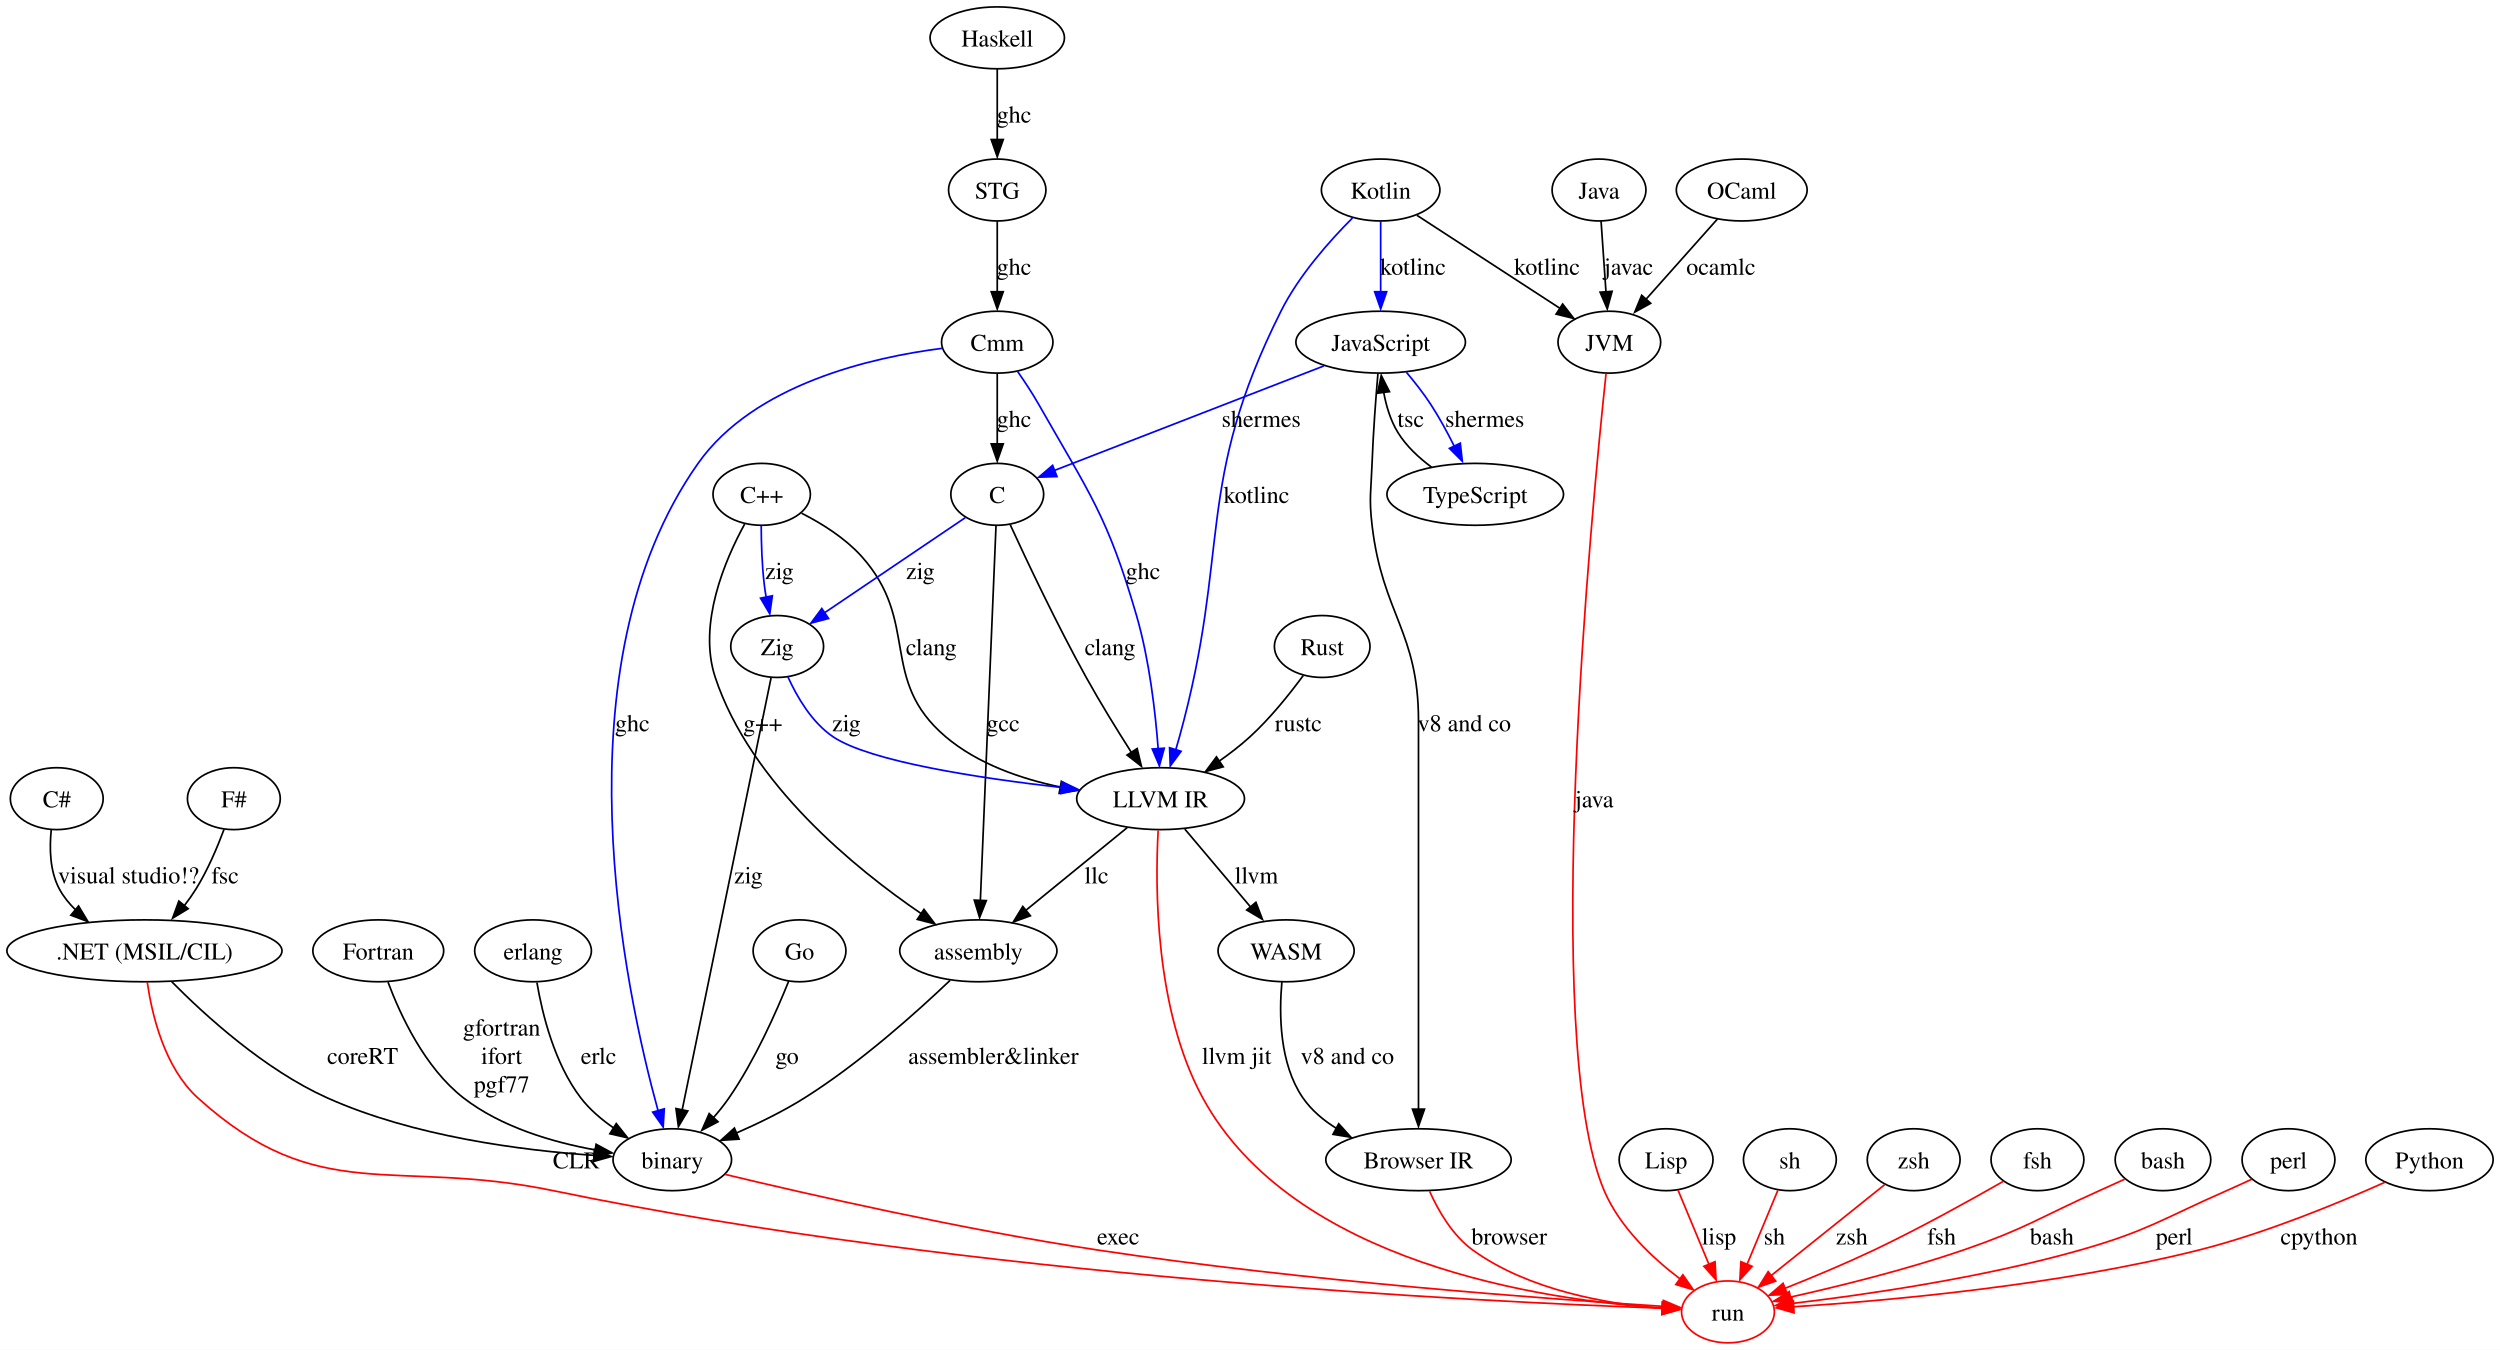
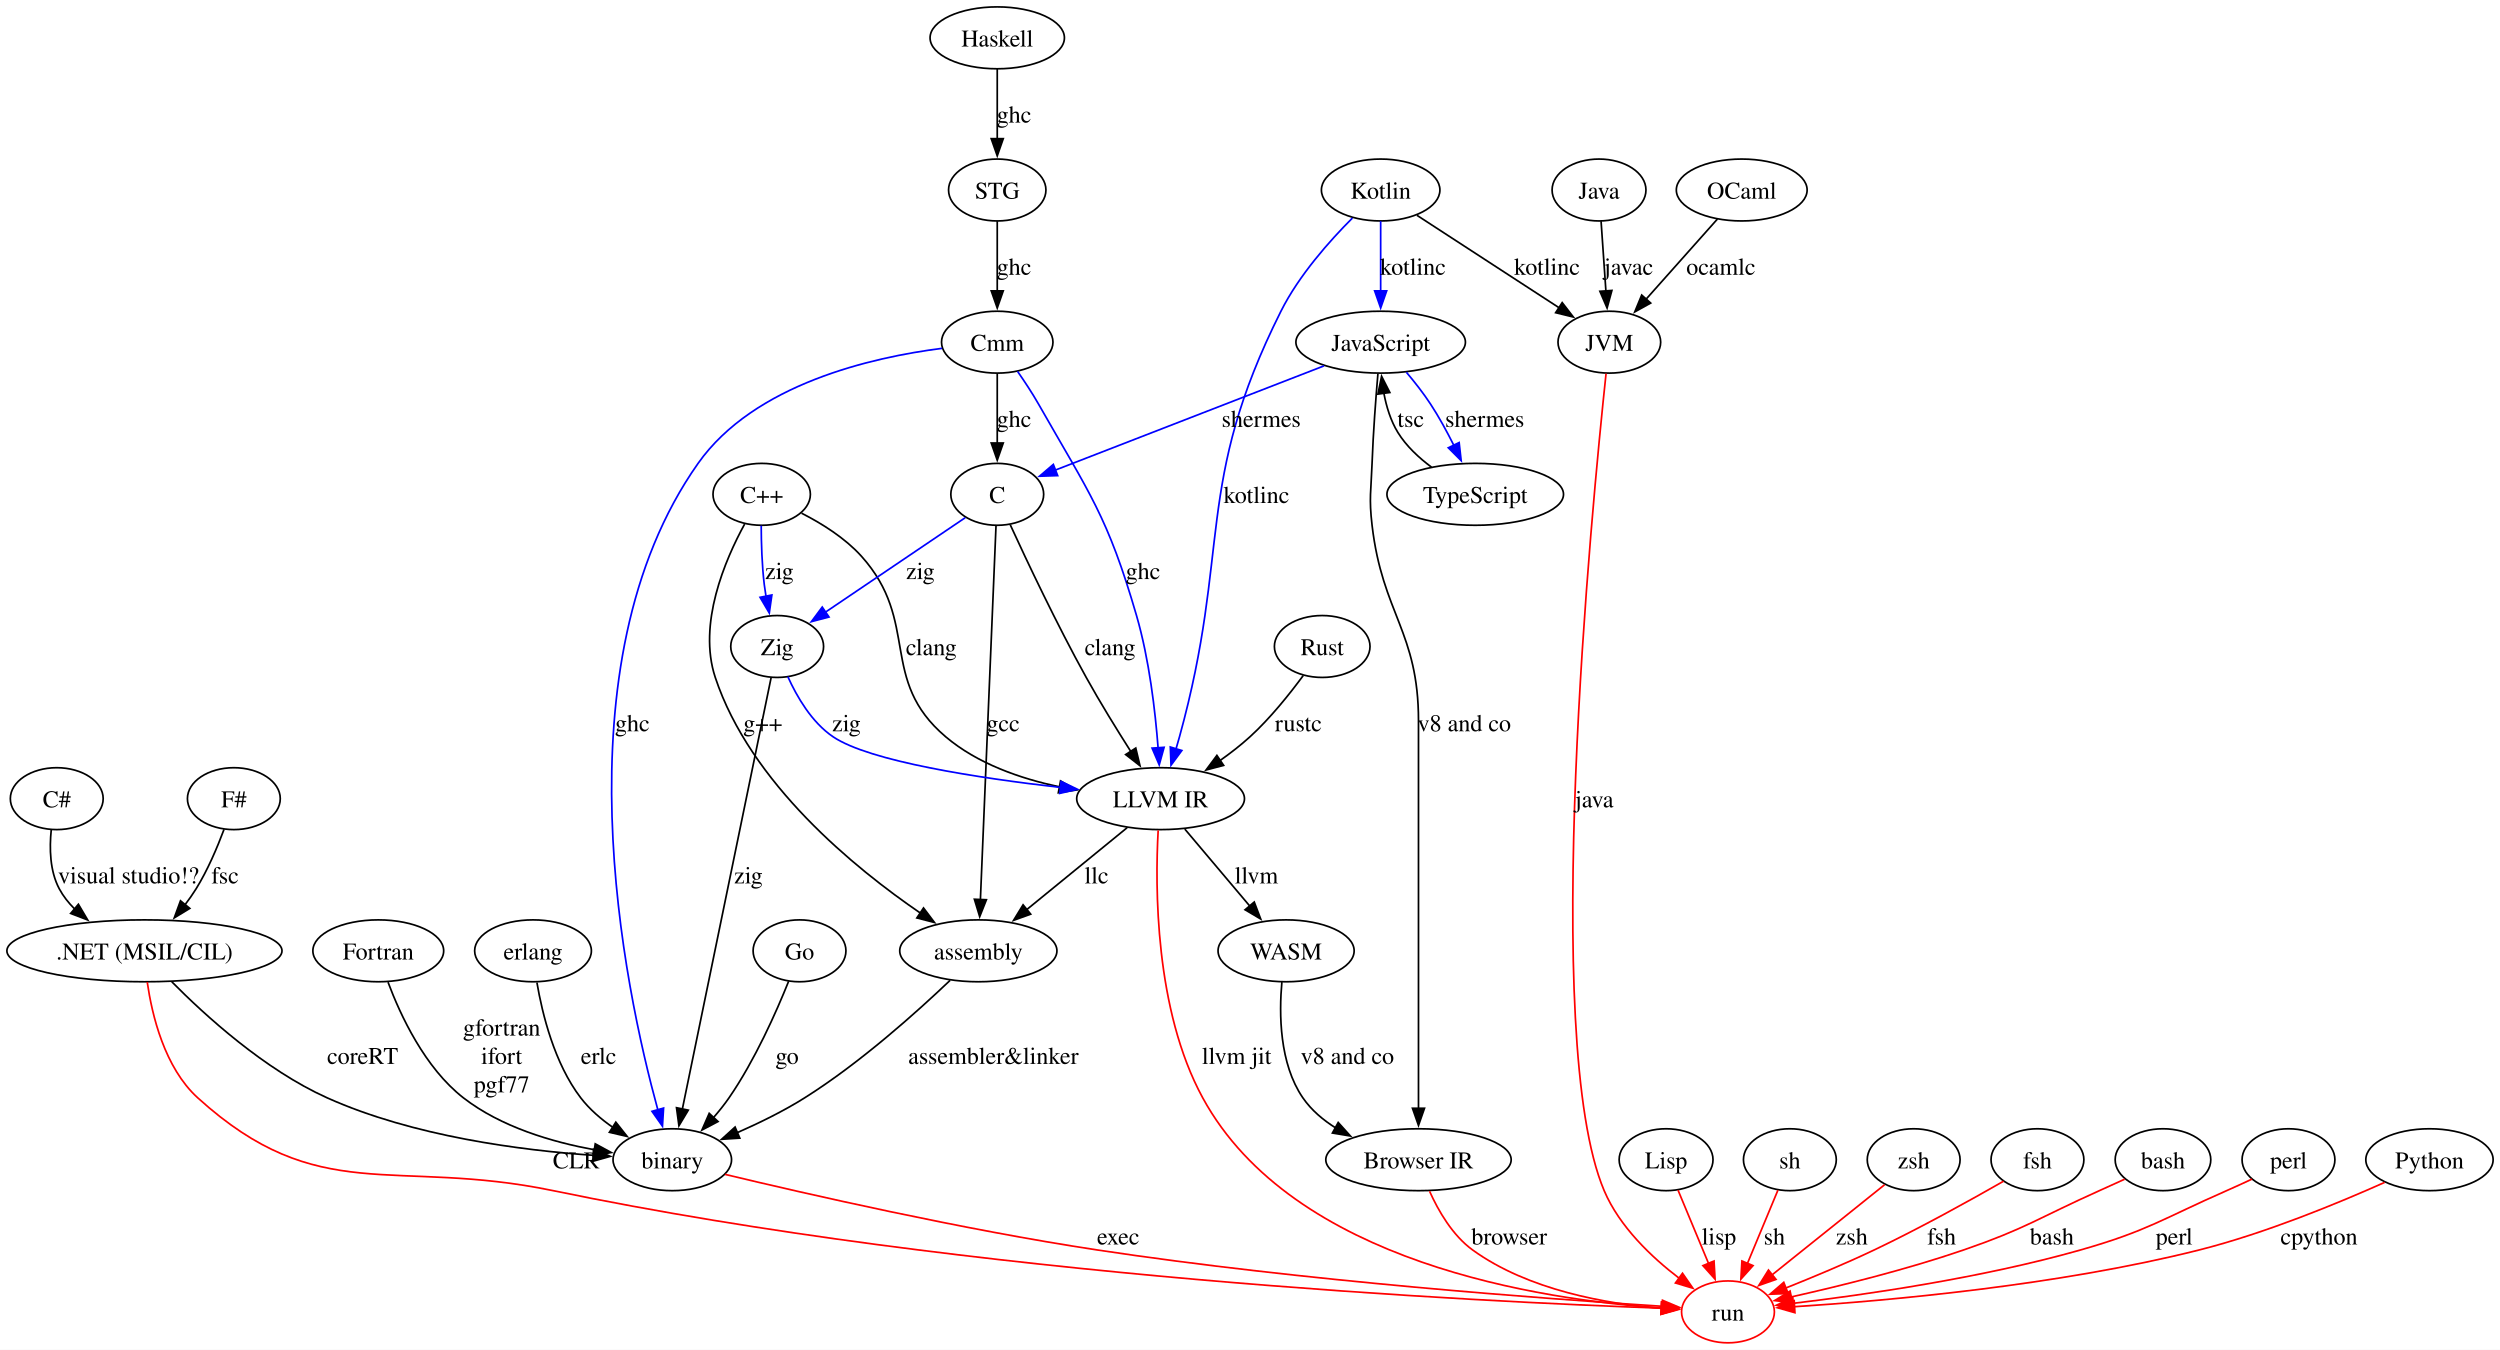
<svg xmlns="http://www.w3.org/2000/svg" width="1454pt" height="785pt" viewBox="0.00 0.00 1454.03 785.00">
  <g id="graph0" class="graph" transform="scale(1 1) rotate(0) translate(4 781)">
    <polygon fill="white" stroke="none" points="-4,4 -4,-781 1450.03,-781 1450.03,4 -4,4" />
    <g id="node1" class="node">
      <ellipse fill="none" stroke="black" cx="132.01" cy="-316.5" rx="27" ry="18" />
      <text text-anchor="middle" x="132.01" y="-311.45" font-family="Times,serif" font-size="14.00">F#</text>
    </g>
    <g id="node4" class="node">
      <ellipse fill="none" stroke="black" cx="80.01" cy="-228" rx="80.01" ry="18" />
      <text text-anchor="middle" x="80.01" y="-222.95" font-family="Times,serif" font-size="14.00">.NET (MSIL/CIL)</text>
    </g>
    <g id="edge14" class="edge">
-       <path fill="none" stroke="black" d="M126.3,-298.63C122.43,-288.25 116.79,-274.9 110.01,-264 108.01,-260.78 105.72,-257.54 103.31,-254.42" />
-       <polygon fill="black" stroke="black" points="105.44,-252.5 96.39,-246.99 100.03,-256.94 105.44,-252.5" />
+       <path fill="none" stroke="black" d="M126.3,-298.63C122.43,-288.25 116.79,-274.9 110.01,-264 108.07,-260.87 105.86,-257.74 103.53,-254.7" />
+       <polygon fill="black" stroke="black" points="106.39,-252.68 97.35,-247.16 100.98,-257.11 106.39,-252.68" />
      <text text-anchor="middle" x="126.89" y="-267.2" font-family="Times,serif" font-size="14.00">fsc</text>
    </g>
    <g id="node2" class="node">
      <ellipse fill="none" stroke="black" cx="439.01" cy="-493.5" rx="28.32" ry="18" />
      <text text-anchor="middle" x="439.01" y="-488.45" font-family="Times,serif" font-size="14.00">C++</text>
    </g>
    <g id="node5" class="node">
      <ellipse fill="none" stroke="black" cx="671.01" cy="-316.5" rx="48.79" ry="18" />
      <text text-anchor="middle" x="671.01" y="-311.45" font-family="Times,serif" font-size="14.00">LLVM IR</text>
    </g>
    <g id="edge25" class="edge">
-       <path fill="none" stroke="black" d="M462.17,-482.54C473.8,-476.62 487.42,-468.17 497.01,-457.5 531.44,-419.2 506.74,-385.82 546.01,-352.5 564.63,-336.7 589.88,-328.01 612.81,-323.23" />
-       <polygon fill="black" stroke="black" points="613.3,-326.52 622.49,-321.25 612.02,-319.63 613.3,-326.52" />
+       <path fill="none" stroke="black" d="M462.17,-482.54C473.8,-476.62 487.42,-468.17 497.01,-457.5 531.44,-419.2 506.74,-385.82 546.01,-352.5 564.46,-336.85 589.42,-328.17 612.19,-323.36" />
+       <polygon fill="black" stroke="black" points="612.82,-326.81 622.01,-321.53 611.53,-319.93 612.82,-326.81" />
      <text text-anchor="middle" x="537.64" y="-399.95" font-family="Times,serif" font-size="14.00">clang</text>
    </g>
    <g id="node10" class="node">
      <ellipse fill="none" stroke="black" cx="565.01" cy="-228" rx="45.72" ry="18" />
      <text text-anchor="middle" x="565.01" y="-222.95" font-family="Times,serif" font-size="14.00">assembly</text>
    </g>
    <g id="edge17" class="edge">
-       <path fill="none" stroke="black" d="M429.09,-476.21C417.66,-455.31 401.71,-418.04 412.01,-387 432.51,-325.27 493.47,-275.73 531.97,-249.5" />
-       <polygon fill="black" stroke="black" points="533.38,-252.1 539.77,-243.64 529.5,-246.27 533.38,-252.1" />
+       <path fill="none" stroke="black" d="M429.09,-476.21C417.66,-455.31 401.71,-418.04 412.01,-387 432.42,-325.53 492.96,-276.15 531.48,-249.83" />
+       <polygon fill="black" stroke="black" points="533.13,-252.94 539.51,-244.48 529.25,-247.12 533.13,-252.94" />
      <text text-anchor="middle" x="439.64" y="-355.7" font-family="Times,serif" font-size="14.00">g++</text>
    </g>
    <g id="node19" class="node">
      <ellipse fill="none" stroke="black" cx="448.01" cy="-405" rx="27" ry="18" />
      <text text-anchor="middle" x="448.01" y="-399.95" font-family="Times,serif" font-size="14.00">Zig</text>
    </g>
    <g id="edge22" class="edge">
-       <path fill="none" stroke="blue" d="M438.73,-475.28C438.77,-465.24 439.14,-452.37 440.51,-441 440.8,-438.59 441.18,-436.11 441.61,-433.62" />
-       <polygon fill="blue" stroke="blue" points="445.21,-434.48 443.72,-423.99 438.34,-433.11 445.21,-434.48" />
+       <path fill="none" stroke="blue" d="M438.73,-475.28C438.77,-465.24 439.14,-452.37 440.51,-441 440.78,-438.78 441.12,-436.49 441.51,-434.2" />
+       <polygon fill="blue" stroke="blue" points="444.93,-434.96 443.43,-424.47 438.06,-433.6 444.93,-434.96" />
      <text text-anchor="middle" x="449.26" y="-444.2" font-family="Times,serif" font-size="14.00">zig</text>
    </g>
    <g id="node3" class="node">
      <ellipse fill="none" stroke="black" cx="29.01" cy="-316.5" rx="27" ry="18" />
      <text text-anchor="middle" x="29.01" y="-311.45" font-family="Times,serif" font-size="14.00">C#</text>
    </g>
    <g id="edge13" class="edge">
-       <path fill="none" stroke="black" d="M25.8,-298.28C24.71,-287.77 24.93,-274.41 30.51,-264 32.93,-259.48 36.23,-255.42 39.97,-251.8" />
-       <polygon fill="black" stroke="black" points="41.7,-254.08 47.15,-244.99 37.22,-248.7 41.7,-254.08" />
+       <path fill="none" stroke="black" d="M25.8,-298.28C24.71,-287.77 24.93,-274.41 30.51,-264 32.81,-259.72 35.88,-255.85 39.38,-252.37" />
+       <polygon fill="black" stroke="black" points="41.6,-255.08 46.99,-245.96 37.09,-249.73 41.6,-255.08" />
      <text text-anchor="middle" x="70.76" y="-267.2" font-family="Times,serif" font-size="14.00">visual studio!?</text>
    </g>
    <g id="node7" class="node">
      <ellipse fill="none" stroke="red" cx="1001.01" cy="-18" rx="27" ry="18" />
      <text text-anchor="middle" x="1001.01" y="-12.95" font-family="Times,serif" font-size="14.00">run</text>
    </g>
    <g id="edge3" class="edge">
-       <path fill="none" stroke="red" d="M81.64,-209.82C84.39,-190.66 91.69,-160.04 111.01,-142.5 181.32,-78.65 224.77,-107.78 317.76,-88.5 559.99,-38.29 858.36,-23.82 962.78,-20.13" />
-       <polygon fill="red" stroke="red" points="962.81,-23.6 972.69,-19.76 962.58,-16.6 962.81,-23.6" />
+       <path fill="none" stroke="red" d="M81.64,-209.82C84.39,-190.66 91.69,-160.04 111.01,-142.5 181.32,-78.65 224.77,-107.78 317.76,-88.5 559.74,-38.34 857.76,-23.84 962.46,-20.14" />
+       <polygon fill="red" stroke="red" points="962.3,-23.65 972.18,-19.81 962.06,-16.66 962.3,-23.65" />
      <text text-anchor="middle" x="331.14" y="-101.45" font-family="Times,serif" font-size="14.00">CLR</text>
    </g>
    <g id="node9" class="node">
      <ellipse fill="none" stroke="black" cx="387.01" cy="-106.5" rx="34.46" ry="18" />
      <text text-anchor="middle" x="387.01" y="-101.45" font-family="Times,serif" font-size="14.00">binary</text>
    </g>
    <g id="edge4" class="edge">
-       <path fill="none" stroke="black" d="M95.9,-210.01C115.26,-190.42 149.93,-158.82 186.26,-142.5 236.37,-119.99 299.54,-111.91 341.5,-109.04" />
-       <polygon fill="black" stroke="black" points="341.71,-112.47 351.48,-108.37 341.28,-105.48 341.71,-112.47" />
+       <path fill="none" stroke="black" d="M95.9,-210.01C115.26,-190.42 149.93,-158.82 186.26,-142.5 236.26,-120.04 299.27,-111.94 341.23,-109.06" />
+       <polygon fill="black" stroke="black" points="341.2,-112.56 350.97,-108.46 340.77,-105.58 341.2,-112.56" />
      <text text-anchor="middle" x="206.89" y="-162.2" font-family="Times,serif" font-size="14.00">coreRT</text>
    </g>
    <g id="edge5" class="edge">
-       <path fill="none" stroke="red" d="M669.61,-298.06C667.78,-265.38 667.62,-193.63 695.51,-142.5 748.07,-46.17 893.39,-24.86 962.95,-20.23" />
-       <polygon fill="red" stroke="red" points="963.05,-23.67 972.83,-19.6 962.65,-16.68 963.05,-23.67" />
+       <path fill="none" stroke="red" d="M669.61,-298.06C667.78,-265.38 667.62,-193.63 695.51,-142.5 747.96,-46.37 892.79,-24.95 962.52,-20.26" />
+       <polygon fill="red" stroke="red" points="962.54,-23.76 972.32,-19.69 962.13,-16.78 962.54,-23.76" />
      <text text-anchor="middle" x="715.26" y="-162.2" font-family="Times,serif" font-size="14.00">llvm jit</text>
    </g>
    <g id="edge6" class="edge">
-       <path fill="none" stroke="black" d="M651.57,-299.63C635.06,-286.16 611.17,-266.66 592.67,-251.57" />
-       <polygon fill="black" stroke="black" points="595.29,-248.38 585.33,-244.76 590.87,-253.8 595.29,-248.38" />
+       <path fill="none" stroke="black" d="M651.57,-299.63C635.21,-286.28 611.6,-267.02 593.17,-251.98" />
+       <polygon fill="black" stroke="black" points="595.46,-249.33 585.5,-245.72 591.04,-254.76 595.46,-249.33" />
      <text text-anchor="middle" x="633.76" y="-267.2" font-family="Times,serif" font-size="14.00">llc</text>
    </g>
    <g id="node11" class="node">
      <ellipse fill="none" stroke="black" cx="744.01" cy="-228" rx="39.58" ry="18" />
      <text text-anchor="middle" x="744.01" y="-222.95" font-family="Times,serif" font-size="14.00">WASM</text>
    </g>
    <g id="edge9" class="edge">
-       <path fill="none" stroke="black" d="M685.09,-298.82C695.96,-285.94 711.17,-267.91 723.42,-253.4" />
-       <polygon fill="black" stroke="black" points="726.45,-256.23 730.23,-246.33 721.1,-251.72 726.45,-256.23" />
+       <path fill="none" stroke="black" d="M685.09,-298.82C695.86,-286.06 710.89,-268.25 723.07,-253.81" />
+       <polygon fill="black" stroke="black" points="725.48,-256.39 729.25,-246.49 720.13,-251.88 725.48,-256.39" />
      <text text-anchor="middle" x="726.76" y="-267.2" font-family="Times,serif" font-size="14.00">llvm</text>
    </g>
    <g id="node6" class="node">
      <ellipse fill="none" stroke="black" cx="821.01" cy="-106.5" rx="53.91" ry="18" />
      <text text-anchor="middle" x="821.01" y="-101.45" font-family="Times,serif" font-size="14.00">Browser IR</text>
    </g>
    <g id="edge1" class="edge">
-       <path fill="none" stroke="red" d="M827.45,-88.17C832.56,-76.78 840.8,-62.48 852.51,-54 884.95,-30.52 930.86,-22.56 963.02,-19.99" />
-       <polygon fill="red" stroke="red" points="963.03,-23.43 972.78,-19.28 962.57,-16.44 963.03,-23.43" />
+       <path fill="none" stroke="red" d="M827.45,-88.17C832.56,-76.78 840.8,-62.48 852.51,-54 884.81,-30.62 930.46,-22.63 962.6,-20.02" />
+       <polygon fill="red" stroke="red" points="962.52,-23.53 972.27,-19.38 962.06,-16.55 962.52,-23.53" />
      <text text-anchor="middle" x="873.76" y="-57.2" font-family="Times,serif" font-size="14.00">browser</text>
    </g>
    <g id="node8" class="node">
      <ellipse fill="none" stroke="black" cx="932.01" cy="-582" rx="29.86" ry="18" />
      <text text-anchor="middle" x="932.01" y="-576.95" font-family="Times,serif" font-size="14.00">JVM</text>
    </g>
    <g id="edge2" class="edge">
-       <path fill="none" stroke="red" d="M930.1,-563.71C921.88,-486.91 891.63,-176.55 929.01,-88.5 938.01,-67.32 956.97,-49.45 973.18,-37.13" />
-       <polygon fill="red" stroke="red" points="974.77,-39.58 980.82,-30.88 970.67,-33.91 974.77,-39.58" />
+       <path fill="none" stroke="red" d="M930.1,-563.71C921.88,-486.91 891.63,-176.55 929.01,-88.5 937.92,-67.51 956.62,-49.78 972.73,-37.48" />
+       <polygon fill="red" stroke="red" points="974.56,-40.47 980.6,-31.77 970.45,-34.81 974.56,-40.47" />
      <text text-anchor="middle" x="923.26" y="-311.45" font-family="Times,serif" font-size="14.00">java</text>
    </g>
    <g id="edge8" class="edge">
-       <path fill="none" stroke="red" d="M417.65,-97.98C464.18,-86.82 555.58,-65.91 634.26,-54 753.83,-35.9 896.82,-25.44 963.43,-21.21" />
-       <polygon fill="red" stroke="red" points="963.44,-24.66 973.2,-20.54 963,-17.67 963.44,-24.66" />
+       <path fill="none" stroke="red" d="M417.65,-97.98C464.18,-86.82 555.58,-65.91 634.26,-54 753.58,-35.94 896.23,-25.49 963.01,-21.24" />
+       <polygon fill="red" stroke="red" points="962.93,-24.75 972.69,-20.64 962.49,-17.77 962.93,-24.75" />
      <text text-anchor="middle" x="646.39" y="-57.2" font-family="Times,serif" font-size="14.00">exec</text>
    </g>
    <g id="edge7" class="edge">
-       <path fill="none" stroke="black" d="M548.6,-210.84C529.46,-192.6 496.33,-162.83 464.01,-142.5 451.66,-134.72 437.28,-127.71 424.32,-122.04" />
-       <polygon fill="black" stroke="black" points="425.87,-118.47 415.3,-117.79 423.14,-124.91 425.87,-118.47" />
+       <path fill="none" stroke="black" d="M548.6,-210.84C529.46,-192.6 496.33,-162.83 464.01,-142.5 451.78,-134.8 437.57,-127.85 424.71,-122.21" />
+       <polygon fill="black" stroke="black" points="426.27,-119.06 415.69,-118.38 423.53,-125.51 426.27,-119.06" />
      <text text-anchor="middle" x="573.76" y="-162.2" font-family="Times,serif" font-size="14.00">assembler&amp;linker</text>
    </g>
    <g id="edge38" class="edge">
-       <path fill="none" stroke="black" d="M741.56,-209.83C739.89,-191.52 740.03,-162.45 753.76,-142.5 758.81,-135.18 765.87,-129.28 773.54,-124.57" />
-       <polygon fill="black" stroke="black" points="774.62,-127.42 781.73,-119.57 771.28,-121.27 774.62,-127.42" />
+       <path fill="none" stroke="black" d="M741.56,-209.83C739.89,-191.52 740.03,-162.45 753.76,-142.5 758.7,-135.33 765.56,-129.54 773.04,-124.88" />
+       <polygon fill="black" stroke="black" points="774.32,-128.17 781.41,-120.29 770.95,-122.03 774.32,-128.17" />
      <text text-anchor="middle" x="779.64" y="-162.2" font-family="Times,serif" font-size="14.00">v8 and co</text>
    </g>
    <g id="node12" class="node">
      <ellipse fill="none" stroke="black" cx="926.01" cy="-670.5" rx="27.3" ry="18" />
      <text text-anchor="middle" x="926.01" y="-665.45" font-family="Times,serif" font-size="14.00">Java</text>
    </g>
    <g id="edge10" class="edge">
-       <path fill="none" stroke="black" d="M927.2,-652.41C928.01,-640.64 929.12,-624.73 930.06,-611.11" />
-       <polygon fill="black" stroke="black" points="933.61,-611.57 930.81,-601.35 926.63,-611.08 933.61,-611.57" />
+       <path fill="none" stroke="black" d="M927.2,-652.41C928.01,-640.76 929.1,-625.05 930.03,-611.52" />
+       <polygon fill="black" stroke="black" points="933.5,-612.08 930.7,-601.86 926.52,-611.59 933.5,-612.08" />
      <text text-anchor="middle" x="943.26" y="-621.2" font-family="Times,serif" font-size="14.00">javac</text>
    </g>
    <g id="node13" class="node">
      <ellipse fill="none" stroke="black" cx="799.01" cy="-670.5" rx="34.46" ry="18" />
      <text text-anchor="middle" x="799.01" y="-665.45" font-family="Times,serif" font-size="14.00">Kotlin</text>
    </g>
    <g id="edge20" class="edge">
-       <path fill="none" stroke="blue" d="M782.59,-654.2C769.43,-641.04 751.51,-620.93 741.01,-600 690.33,-498.91 712.1,-461.51 682.01,-352.5 681.33,-350.01 680.58,-347.44 679.82,-344.86" />
-       <polygon fill="blue" stroke="blue" points="682.92,-344.04 676.63,-335.52 676.23,-346.11 682.92,-344.04" />
+       <path fill="none" stroke="blue" d="M782.59,-654.2C769.43,-641.04 751.51,-620.93 741.01,-600 690.33,-498.91 712.1,-461.51 682.01,-352.5 681.38,-350.2 680.69,-347.82 679.99,-345.44" />
+       <polygon fill="blue" stroke="blue" points="683.36,-344.49 677.07,-335.96 676.67,-346.55 683.36,-344.49" />
      <text text-anchor="middle" x="726.76" y="-488.45" font-family="Times,serif" font-size="14.00">kotlinc</text>
    </g>
    <g id="edge11" class="edge">
-       <path fill="none" stroke="black" d="M820.09,-655.79C842.56,-641.18 878.29,-617.94 903.32,-601.66" />
-       <polygon fill="black" stroke="black" points="904.86,-604.18 911.34,-595.8 901.05,-598.31 904.86,-604.18" />
+       <path fill="none" stroke="black" d="M820.09,-655.79C842.46,-641.24 877.97,-618.14 902.99,-601.88" />
+       <polygon fill="black" stroke="black" points="904.59,-605.01 911.07,-596.62 900.78,-599.14 904.59,-605.01" />
      <text text-anchor="middle" x="895.76" y="-621.2" font-family="Times,serif" font-size="14.00">kotlinc</text>
    </g>
    <g id="node24" class="node">
      <ellipse fill="none" stroke="black" cx="799.01" cy="-582" rx="49.3" ry="18" />
      <text text-anchor="middle" x="799.01" y="-576.95" font-family="Times,serif" font-size="14.00">JavaScript</text>
    </g>
    <g id="edge37" class="edge">
-       <path fill="none" stroke="blue" d="M799.01,-652.41C799.01,-640.64 799.01,-624.73 799.01,-611.11" />
-       <polygon fill="blue" stroke="blue" points="802.51,-611.35 799.01,-601.35 795.51,-611.35 802.51,-611.35" />
+       <path fill="none" stroke="blue" d="M799.01,-652.41C799.01,-640.76 799.01,-625.05 799.01,-611.52" />
+       <polygon fill="blue" stroke="blue" points="802.51,-611.86 799.01,-601.86 795.51,-611.86 802.51,-611.86" />
      <text text-anchor="middle" x="817.76" y="-621.2" font-family="Times,serif" font-size="14.00">kotlinc</text>
    </g>
    <g id="node14" class="node">
      <ellipse fill="none" stroke="black" cx="1009.01" cy="-670.5" rx="38.04" ry="18" />
      <text text-anchor="middle" x="1009.01" y="-665.45" font-family="Times,serif" font-size="14.00">OCaml</text>
    </g>
    <g id="edge12" class="edge">
-       <path fill="none" stroke="black" d="M994.89,-653.63C983.09,-640.38 966.11,-621.31 952.77,-606.32" />
-       <polygon fill="black" stroke="black" points="956.05,-604.62 946.79,-599.47 950.82,-609.27 956.05,-604.62" />
+       <path fill="none" stroke="black" d="M994.89,-653.63C983.2,-640.51 966.43,-621.66 953.14,-606.73" />
+       <polygon fill="black" stroke="black" points="956.06,-604.75 946.79,-599.6 950.83,-609.4 956.06,-604.75" />
      <text text-anchor="middle" x="996.89" y="-621.2" font-family="Times,serif" font-size="14.00">ocamlc</text>
    </g>
    <g id="node15" class="node">
      <ellipse fill="none" stroke="black" cx="576.01" cy="-493.5" rx="27" ry="18" />
      <text text-anchor="middle" x="576.01" y="-488.45" font-family="Times,serif" font-size="14.00">C</text>
    </g>
    <g id="edge26" class="edge">
-       <path fill="none" stroke="black" d="M583.57,-475.79C593.23,-454.76 610.74,-417.69 627.76,-387 635.89,-372.34 645.71,-356.44 653.94,-343.55" />
-       <polygon fill="black" stroke="black" points="657.39,-345.65 659.86,-335.35 651.5,-341.86 657.39,-345.65" />
+       <path fill="none" stroke="black" d="M583.57,-475.79C593.23,-454.76 610.74,-417.69 627.76,-387 635.81,-372.49 645.52,-356.75 653.69,-343.93" />
+       <polygon fill="black" stroke="black" points="656.57,-345.93 659.04,-335.62 650.69,-342.14 656.57,-345.93" />
      <text text-anchor="middle" x="641.64" y="-399.95" font-family="Times,serif" font-size="14.00">clang</text>
    </g>
    <g id="edge15" class="edge">
-       <path fill="none" stroke="black" d="M575.29,-475.21C573.43,-430.73 568.48,-312 566.19,-257.3" />
-       <polygon fill="black" stroke="black" points="569.65,-257.2 565.74,-247.35 562.66,-257.49 569.65,-257.2" />
+       <path fill="none" stroke="black" d="M575.29,-475.21C573.44,-430.82 568.5,-312.49 566.21,-257.65" />
+       <polygon fill="black" stroke="black" points="569.71,-257.71 565.8,-247.86 562.72,-258 569.71,-257.71" />
      <text text-anchor="middle" x="579.39" y="-355.7" font-family="Times,serif" font-size="14.00">gcc</text>
    </g>
    <g id="edge21" class="edge">
-       <path fill="none" stroke="blue" d="M557.4,-479.92C535.88,-465.38 500.26,-441.31 475.54,-424.6" />
-       <polygon fill="blue" stroke="blue" points="477.89,-421.29 467.65,-418.59 473.97,-427.09 477.89,-421.29" />
+       <path fill="none" stroke="blue" d="M557.4,-479.92C535.98,-465.44 500.57,-441.52 475.86,-424.82" />
+       <polygon fill="blue" stroke="blue" points="478.15,-422.14 467.9,-419.44 474.23,-427.94 478.15,-422.14" />
      <text text-anchor="middle" x="531.26" y="-444.2" font-family="Times,serif" font-size="14.00">zig</text>
    </g>
    <g id="node16" class="node">
      <ellipse fill="none" stroke="black" cx="306.01" cy="-228" rx="33.95" ry="18" />
      <text text-anchor="middle" x="306.01" y="-222.95" font-family="Times,serif" font-size="14.00">erlang</text>
    </g>
    <g id="edge16" class="edge">
-       <path fill="none" stroke="black" d="M308.28,-209.56C311.4,-191.28 318.46,-162.49 333.76,-142.5 338.96,-135.71 345.88,-129.82 353.01,-124.92" />
-       <polygon fill="black" stroke="black" points="354.43,-127.53 361.03,-119.24 350.7,-121.61 354.43,-127.53" />
+       <path fill="none" stroke="black" d="M308.28,-209.56C311.4,-191.28 318.46,-162.49 333.76,-142.5 338.85,-135.86 345.58,-130.08 352.53,-125.25" />
+       <polygon fill="black" stroke="black" points="354.17,-128.35 360.75,-120.05 350.43,-122.44 354.17,-128.35" />
      <text text-anchor="middle" x="344.14" y="-162.2" font-family="Times,serif" font-size="14.00">erlc</text>
    </g>
    <g id="node17" class="node">
      <ellipse fill="none" stroke="black" cx="461.01" cy="-228" rx="27" ry="18" />
      <text text-anchor="middle" x="461.01" y="-222.95" font-family="Times,serif" font-size="14.00">Go</text>
    </g>
    <g id="edge18" class="edge">
-       <path fill="none" stroke="black" d="M454.69,-210.31C447.6,-192.65 435.1,-164.38 420.01,-142.5 417.22,-138.45 413.96,-134.4 410.6,-130.58" />
-       <polygon fill="black" stroke="black" points="413.59,-128.59 404.22,-123.65 408.47,-133.35 413.59,-128.59" />
+       <path fill="none" stroke="black" d="M454.69,-210.31C447.6,-192.65 435.1,-164.38 420.01,-142.5 417.29,-138.56 414.13,-134.62 410.87,-130.89" />
+       <polygon fill="black" stroke="black" points="413.62,-128.71 404.25,-123.76 408.49,-133.47 413.62,-128.71" />
      <text text-anchor="middle" x="453.76" y="-162.2" font-family="Times,serif" font-size="14.00">go</text>
    </g>
    <g id="node18" class="node">
      <ellipse fill="none" stroke="black" cx="216.01" cy="-228" rx="38.04" ry="18" />
      <text text-anchor="middle" x="216.01" y="-222.95" font-family="Times,serif" font-size="14.00">Fortran</text>
    </g>
    <g id="edge19" class="edge">
-       <path fill="none" stroke="black" d="M221.67,-209.78C228.86,-190.57 243.09,-159.92 265.51,-142.5 287.56,-125.37 317.68,-116.62 342.42,-112.15" />
-       <polygon fill="black" stroke="black" points="342.7,-115.49 352.01,-110.44 341.58,-108.58 342.7,-115.49" />
+       <path fill="none" stroke="black" d="M221.67,-209.78C228.86,-190.57 243.09,-159.92 265.51,-142.5 287.36,-125.52 317.14,-116.78 341.76,-112.28" />
+       <polygon fill="black" stroke="black" points="342.21,-115.75 351.52,-110.68 341.08,-108.84 342.21,-115.75" />
      <text text-anchor="middle" x="287.76" y="-178.7" font-family="Times,serif" font-size="14.00">gfortran</text>
      <text text-anchor="middle" x="287.76" y="-162.2" font-family="Times,serif" font-size="14.00">ifort</text>
      <text text-anchor="middle" x="287.76" y="-145.7" font-family="Times,serif" font-size="14.00">pgf77</text>
    </g>
    <g id="edge24" class="edge">
-       <path fill="none" stroke="blue" d="M454.21,-387.46C459.44,-375.84 468.08,-360.91 480.51,-352.5 501.77,-338.12 565.38,-328.45 613.3,-322.98" />
-       <polygon fill="blue" stroke="blue" points="613.62,-326.35 623.18,-321.78 612.86,-319.4 613.62,-326.35" />
+       <path fill="none" stroke="blue" d="M454.21,-387.46C459.44,-375.84 468.08,-360.91 480.51,-352.5 501.72,-338.15 565.11,-328.49 612.99,-323.01" />
+       <polygon fill="blue" stroke="blue" points="613.12,-326.52 622.68,-321.94 612.35,-319.56 613.12,-326.52" />
      <text text-anchor="middle" x="488.26" y="-355.7" font-family="Times,serif" font-size="14.00">zig</text>
    </g>
    <g id="edge23" class="edge">
-       <path fill="none" stroke="black" d="M444.47,-386.78C434.34,-337.55 405.2,-195.88 392.75,-135.41" />
-       <polygon fill="black" stroke="black" points="396.01,-134.86 390.57,-125.77 389.15,-136.27 396.01,-134.86" />
+       <path fill="none" stroke="black" d="M444.47,-386.78C434.36,-337.65 405.32,-196.47 392.83,-135.78" />
+       <polygon fill="black" stroke="black" points="396.31,-135.34 390.87,-126.25 389.46,-136.75 396.31,-135.34" />
      <text text-anchor="middle" x="431.26" y="-267.2" font-family="Times,serif" font-size="14.00">zig</text>
    </g>
    <g id="node20" class="node">
      <ellipse fill="none" stroke="black" cx="765.01" cy="-405" rx="27.81" ry="18" />
      <text text-anchor="middle" x="765.01" y="-399.95" font-family="Times,serif" font-size="14.00">Rust</text>
    </g>
    <g id="edge27" class="edge">
-       <path fill="none" stroke="black" d="M753.97,-388.1C746.06,-377.36 734.78,-363.23 723.01,-352.5 717.56,-347.52 711.34,-342.73 705.15,-338.36" />
-       <polygon fill="black" stroke="black" points="707.43,-335.01 697.19,-332.31 703.51,-340.81 707.43,-335.01" />
+       <path fill="none" stroke="black" d="M753.97,-388.1C746.06,-377.36 734.78,-363.23 723.01,-352.5 717.68,-347.64 711.63,-342.95 705.58,-338.67" />
+       <polygon fill="black" stroke="black" points="707.68,-335.86 697.44,-333.16 703.76,-341.66 707.68,-335.86" />
      <text text-anchor="middle" x="751.14" y="-355.7" font-family="Times,serif" font-size="14.00">rustc</text>
    </g>
    <g id="node21" class="node">
      <ellipse fill="none" stroke="black" cx="576.01" cy="-759" rx="39.07" ry="18" />
      <text text-anchor="middle" x="576.01" y="-753.95" font-family="Times,serif" font-size="14.00">Haskell</text>
    </g>
    <g id="node22" class="node">
      <ellipse fill="none" stroke="black" cx="576.01" cy="-670.5" rx="28.32" ry="18" />
      <text text-anchor="middle" x="576.01" y="-665.45" font-family="Times,serif" font-size="14.00">STG</text>
    </g>
    <g id="edge28" class="edge">
-       <path fill="none" stroke="black" d="M576.01,-740.91C576.01,-729.14 576.01,-713.23 576.01,-699.61" />
-       <polygon fill="black" stroke="black" points="579.51,-699.85 576.01,-689.85 572.51,-699.85 579.51,-699.85" />
+       <path fill="none" stroke="black" d="M576.01,-740.91C576.01,-729.26 576.01,-713.55 576.01,-700.02" />
+       <polygon fill="black" stroke="black" points="579.51,-700.36 576.01,-690.36 572.51,-700.36 579.51,-700.36" />
      <text text-anchor="middle" x="585.76" y="-709.7" font-family="Times,serif" font-size="14.00">ghc</text>
    </g>
    <g id="node23" class="node">
      <ellipse fill="none" stroke="black" cx="576.01" cy="-582" rx="32.41" ry="18" />
      <text text-anchor="middle" x="576.01" y="-576.95" font-family="Times,serif" font-size="14.00">Cmm</text>
    </g>
    <g id="edge29" class="edge">
-       <path fill="none" stroke="black" d="M576.01,-652.41C576.01,-640.64 576.01,-624.73 576.01,-611.11" />
-       <polygon fill="black" stroke="black" points="579.51,-611.35 576.01,-601.35 572.51,-611.35 579.51,-611.35" />
+       <path fill="none" stroke="black" d="M576.01,-652.41C576.01,-640.76 576.01,-625.05 576.01,-611.52" />
+       <polygon fill="black" stroke="black" points="579.51,-611.86 576.01,-601.86 572.51,-611.86 579.51,-611.86" />
      <text text-anchor="middle" x="585.76" y="-621.2" font-family="Times,serif" font-size="14.00">ghc</text>
    </g>
    <g id="edge31" class="edge">
-       <path fill="none" stroke="blue" d="M587.83,-564.98C591.91,-559.14 596.37,-552.4 600.01,-546 629.82,-493.64 640.19,-480.86 657.01,-423 664.49,-397.28 667.99,-366.87 669.62,-345.32" />
-       <polygon fill="blue" stroke="blue" points="673.15,-345.84 670.32,-335.63 666.17,-345.38 673.15,-345.84" />
+       <path fill="none" stroke="blue" d="M587.83,-564.98C591.91,-559.14 596.37,-552.4 600.01,-546 629.82,-493.64 640.19,-480.86 657.01,-423 664.42,-397.52 667.92,-367.43 669.57,-345.91" />
+       <polygon fill="blue" stroke="blue" points="673.05,-346.36 670.22,-336.15 666.06,-345.89 673.05,-346.36" />
      <text text-anchor="middle" x="660.76" y="-444.2" font-family="Times,serif" font-size="14.00">ghc</text>
    </g>
    <g id="edge30" class="edge">
-       <path fill="none" stroke="blue" d="M543.94,-578.41C503.31,-573.23 434.65,-557.74 402.01,-511.5 318.83,-393.66 359.53,-204.67 378.82,-134.7" />
-       <polygon fill="blue" stroke="blue" points="382.35,-136.1 381.71,-125.52 375.62,-134.18 382.35,-136.1" />
+       <path fill="none" stroke="blue" d="M543.94,-578.41C503.31,-573.23 434.65,-557.74 402.01,-511.5 319.17,-394.15 359.2,-206.22 378.59,-135.57" />
+       <polygon fill="blue" stroke="blue" points="381.94,-136.55 381.3,-125.98 375.21,-134.64 381.94,-136.55" />
      <text text-anchor="middle" x="363.76" y="-355.7" font-family="Times,serif" font-size="14.00">ghc</text>
    </g>
    <g id="edge32" class="edge">
-       <path fill="none" stroke="black" d="M576.01,-563.91C576.01,-552.14 576.01,-536.23 576.01,-522.61" />
-       <polygon fill="black" stroke="black" points="579.51,-522.85 576.01,-512.85 572.51,-522.85 579.51,-522.85" />
+       <path fill="none" stroke="black" d="M576.01,-563.91C576.01,-552.26 576.01,-536.55 576.01,-523.02" />
+       <polygon fill="black" stroke="black" points="579.51,-523.36 576.01,-513.36 572.51,-523.36 579.51,-523.36" />
      <text text-anchor="middle" x="585.76" y="-532.7" font-family="Times,serif" font-size="14.00">ghc</text>
    </g>
    <g id="edge33" class="edge">
-       <path fill="none" stroke="black" d="M797.41,-563.6C796.2,-549.55 794.65,-529.27 794.01,-511.5 793.44,-495.51 792.15,-491.39 794.01,-475.5 800.05,-423.89 821.01,-413.71 821.01,-361.75 821.01,-361.75 821.01,-361.75 821.01,-227 821.01,-195.8 821.01,-160.02 821.01,-135.8" />
-       <polygon fill="black" stroke="black" points="824.51,-135.92 821.01,-125.92 817.51,-135.92 824.51,-135.92" />
+       <path fill="none" stroke="black" d="M797.41,-563.6C796.2,-549.55 794.65,-529.27 794.01,-511.5 793.44,-495.51 792.15,-491.39 794.01,-475.5 800.05,-423.89 821.01,-413.71 821.01,-361.75 821.01,-361.75 821.01,-361.75 821.01,-227 821.01,-195.94 821.01,-160.34 821.01,-136.13" />
+       <polygon fill="black" stroke="black" points="824.51,-136.43 821.01,-126.43 817.51,-136.43 824.51,-136.43" />
      <text text-anchor="middle" x="847.64" y="-355.7" font-family="Times,serif" font-size="14.00">v8 and co</text>
    </g>
    <g id="edge34" class="edge">
-       <path fill="none" stroke="blue" d="M766.11,-568.24C724,-551.9 651.47,-523.77 609.22,-507.38" />
-       <polygon fill="blue" stroke="blue" points="610.75,-503.83 600.16,-503.48 608.22,-510.36 610.75,-503.83" />
+       <path fill="none" stroke="blue" d="M766.11,-568.24C724.18,-551.97 652.08,-524.01 609.76,-507.59" />
+       <polygon fill="blue" stroke="blue" points="611.16,-504.38 600.58,-504.03 608.63,-510.91 611.16,-504.38" />
      <text text-anchor="middle" x="729.51" y="-532.7" font-family="Times,serif" font-size="14.00">shermes</text>
    </g>
    <g id="node25" class="node">
      <ellipse fill="none" stroke="black" cx="854.01" cy="-493.5" rx="51.35" ry="18" />
      <text text-anchor="middle" x="854.01" y="-488.45" font-family="Times,serif" font-size="14.00">TypeScript</text>
    </g>
    <g id="edge35" class="edge">
-       <path fill="none" stroke="blue" d="M813.97,-564.5C818.75,-558.84 823.86,-552.34 828.01,-546 833.03,-538.34 837.78,-529.59 841.81,-521.49" />
-       <polygon fill="blue" stroke="blue" points="845.32,-523.26 846.5,-512.73 839.01,-520.23 845.32,-523.26" />
+       <path fill="none" stroke="blue" d="M813.97,-564.5C818.75,-558.84 823.86,-552.34 828.01,-546 832.92,-538.51 837.57,-529.97 841.54,-522.03" />
+       <polygon fill="blue" stroke="blue" points="844.66,-523.62 845.84,-513.09 838.35,-520.58 844.66,-523.62" />
      <text text-anchor="middle" x="859.51" y="-532.7" font-family="Times,serif" font-size="14.00">shermes</text>
    </g>
    <g id="edge36" class="edge">
-       <path fill="none" stroke="black" d="M828.61,-509.28C821.24,-514.75 813.88,-521.57 809.01,-529.5 804.74,-536.46 802.23,-544.87 800.78,-552.86" />
-       <polygon fill="black" stroke="black" points="797.19,-552.3 799.35,-562.67 804.13,-553.21 797.19,-552.3" />
+       <path fill="none" stroke="black" d="M828.61,-509.28C821.24,-514.75 813.88,-521.57 809.01,-529.5 804.83,-536.3 802.35,-544.49 800.88,-552.3" />
+       <polygon fill="black" stroke="black" points="797.42,-551.79 799.55,-562.17 804.35,-552.72 797.42,-551.79" />
      <text text-anchor="middle" x="816.51" y="-532.7" font-family="Times,serif" font-size="14.00">tsc</text>
    </g>
    <g id="node26" class="node">
      <ellipse fill="none" stroke="black" cx="965.01" cy="-106.5" rx="27.3" ry="18" />
      <text text-anchor="middle" x="965.01" y="-101.45" font-family="Times,serif" font-size="14.00">Lisp</text>
    </g>
    <g id="edge39" class="edge">
-       <path fill="none" stroke="red" d="M971.95,-88.82C977.03,-76.62 984.03,-59.8 989.89,-45.73" />
-       <polygon fill="red" stroke="red" points="993.48,-47.2 994.09,-36.63 987.02,-44.51 993.48,-47.2" />
+       <path fill="none" stroke="red" d="M971.95,-88.82C976.98,-76.74 983.9,-60.13 989.72,-46.14" />
+       <polygon fill="red" stroke="red" points="992.9,-47.6 993.51,-37.02 986.44,-44.91 992.9,-47.6" />
      <text text-anchor="middle" x="995.76" y="-57.2" font-family="Times,serif" font-size="14.00">lisp</text>
    </g>
    <g id="node27" class="node">
      <ellipse fill="none" stroke="black" cx="1037.01" cy="-106.5" rx="27" ry="18" />
      <text text-anchor="middle" x="1037.01" y="-101.45" font-family="Times,serif" font-size="14.00">sh</text>
    </g>
    <g id="edge40" class="edge">
-       <path fill="none" stroke="red" d="M1030.07,-88.82C1024.99,-76.62 1017.99,-59.8 1012.14,-45.73" />
-       <polygon fill="red" stroke="red" points="1015.01,-44.51 1007.93,-36.63 1008.54,-47.2 1015.01,-44.51" />
+       <path fill="none" stroke="red" d="M1030.07,-88.82C1025.04,-76.74 1018.13,-60.13 1012.31,-46.14" />
+       <polygon fill="red" stroke="red" points="1015.59,-44.91 1008.51,-37.02 1009.13,-47.6 1015.59,-44.91" />
      <text text-anchor="middle" x="1028.01" y="-57.2" font-family="Times,serif" font-size="14.00">sh</text>
    </g>
    <g id="node28" class="node">
      <ellipse fill="none" stroke="black" cx="1109.01" cy="-106.5" rx="27" ry="18" />
      <text text-anchor="middle" x="1109.01" y="-101.45" font-family="Times,serif" font-size="14.00">zsh</text>
    </g>
    <g id="edge41" class="edge">
-       <path fill="none" stroke="red" d="M1092.14,-91.98C1074.46,-77.83 1046.51,-55.44 1026.22,-39.19" />
-       <polygon fill="red" stroke="red" points="1028.76,-35.94 1018.77,-32.42 1024.39,-41.4 1028.76,-35.94" />
+       <path fill="none" stroke="red" d="M1092.14,-91.98C1074.54,-77.89 1046.76,-55.64 1026.49,-39.4" />
+       <polygon fill="red" stroke="red" points="1028.94,-36.89 1018.95,-33.37 1024.57,-42.35 1028.94,-36.89" />
      <text text-anchor="middle" x="1073.01" y="-57.2" font-family="Times,serif" font-size="14.00">zsh</text>
    </g>
    <g id="node29" class="node">
      <ellipse fill="none" stroke="black" cx="1181.01" cy="-106.5" rx="27" ry="18" />
      <text text-anchor="middle" x="1181.01" y="-101.45" font-family="Times,serif" font-size="14.00">fsh</text>
    </g>
    <g id="edge42" class="edge">
-       <path fill="none" stroke="red" d="M1161.31,-94.02C1142.32,-83.15 1112.62,-66.64 1086.01,-54 1069.1,-45.96 1049.84,-37.94 1033.94,-31.61" />
-       <polygon fill="red" stroke="red" points="1035.62,-28.12 1025.03,-27.71 1033.05,-34.63 1035.62,-28.12" />
+       <path fill="none" stroke="red" d="M1161.31,-94.02C1142.32,-83.15 1112.62,-66.64 1086.01,-54 1069.27,-46.04 1050.21,-38.1 1034.39,-31.79" />
+       <polygon fill="red" stroke="red" points="1036.02,-28.67 1025.44,-28.27 1033.46,-35.19 1036.02,-28.67" />
      <text text-anchor="middle" x="1125.26" y="-57.2" font-family="Times,serif" font-size="14.00">fsh</text>
    </g>
    <g id="node30" class="node">
      <ellipse fill="none" stroke="black" cx="1254.01" cy="-106.5" rx="27.81" ry="18" />
      <text text-anchor="middle" x="1254.01" y="-101.45" font-family="Times,serif" font-size="14.00">bash</text>
    </g>
    <g id="edge43" class="edge">
-       <path fill="none" stroke="red" d="M1231.74,-95.18C1226.89,-92.96 1221.79,-90.64 1217.01,-88.5 1182.05,-72.83 1174.25,-66.45 1138.01,-54 1104.4,-42.45 1064.99,-32.77 1037.09,-26.54" />
-       <polygon fill="red" stroke="red" points="1038.14,-22.97 1027.62,-24.24 1036.64,-29.81 1038.14,-22.97" />
+       <path fill="none" stroke="red" d="M1231.74,-95.18C1226.89,-92.96 1221.79,-90.64 1217.01,-88.5 1182.05,-72.83 1174.25,-66.45 1138.01,-54 1104.7,-42.55 1065.68,-32.94 1037.83,-26.71" />
+       <polygon fill="red" stroke="red" points="1038.62,-23.3 1028.1,-24.57 1037.12,-30.13 1038.62,-23.3" />
      <text text-anchor="middle" x="1189.39" y="-57.2" font-family="Times,serif" font-size="14.00">bash</text>
    </g>
    <g id="node31" class="node">
      <ellipse fill="none" stroke="black" cx="1327.01" cy="-106.5" rx="27" ry="18" />
      <text text-anchor="middle" x="1327.01" y="-101.45" font-family="Times,serif" font-size="14.00">perl</text>
    </g>
    <g id="edge44" class="edge">
-       <path fill="none" stroke="red" d="M1305.78,-95.23C1300.95,-92.97 1295.82,-90.61 1291.01,-88.5 1253.68,-72.12 1245.23,-65.16 1206.01,-54 1148.6,-37.66 1079.83,-27.82 1038.33,-22.91" />
-       <polygon fill="red" stroke="red" points="1038.97,-19.35 1028.63,-21.68 1038.17,-26.3 1038.97,-19.35" />
+       <path fill="none" stroke="red" d="M1305.78,-95.23C1300.95,-92.97 1295.82,-90.61 1291.01,-88.5 1253.68,-72.12 1245.23,-65.16 1206.01,-54 1148.84,-37.73 1080.42,-27.91 1038.86,-22.97" />
+       <polygon fill="red" stroke="red" points="1039.47,-19.52 1029.14,-21.85 1038.67,-26.47 1039.47,-19.52" />
      <text text-anchor="middle" x="1260.51" y="-57.2" font-family="Times,serif" font-size="14.00">perl</text>
    </g>
    <g id="node32" class="node">
      <ellipse fill="none" stroke="black" cx="1409.01" cy="-106.5" rx="37.02" ry="18" />
      <text text-anchor="middle" x="1409.01" y="-101.45" font-family="Times,serif" font-size="14.00">Python</text>
    </g>
    <g id="edge45" class="edge">
-       <path fill="none" stroke="red" d="M1382.93,-93.32C1356.36,-81.43 1313.68,-63.75 1275.01,-54 1192.31,-33.15 1092.28,-24.38 1038.91,-20.96" />
-       <polygon fill="red" stroke="red" points="1039.44,-17.43 1029.25,-20.31 1039.02,-24.42 1039.44,-17.43" />
+       <path fill="none" stroke="red" d="M1382.93,-93.32C1356.36,-81.43 1313.68,-63.75 1275.01,-54 1192.66,-33.24 1093.11,-24.45 1039.58,-21.01" />
+       <polygon fill="red" stroke="red" points="1039.95,-17.52 1029.76,-20.41 1039.53,-24.51 1039.95,-17.52" />
      <text text-anchor="middle" x="1344.76" y="-57.2" font-family="Times,serif" font-size="14.00">cpython</text>
    </g>
  </g>
</svg>
